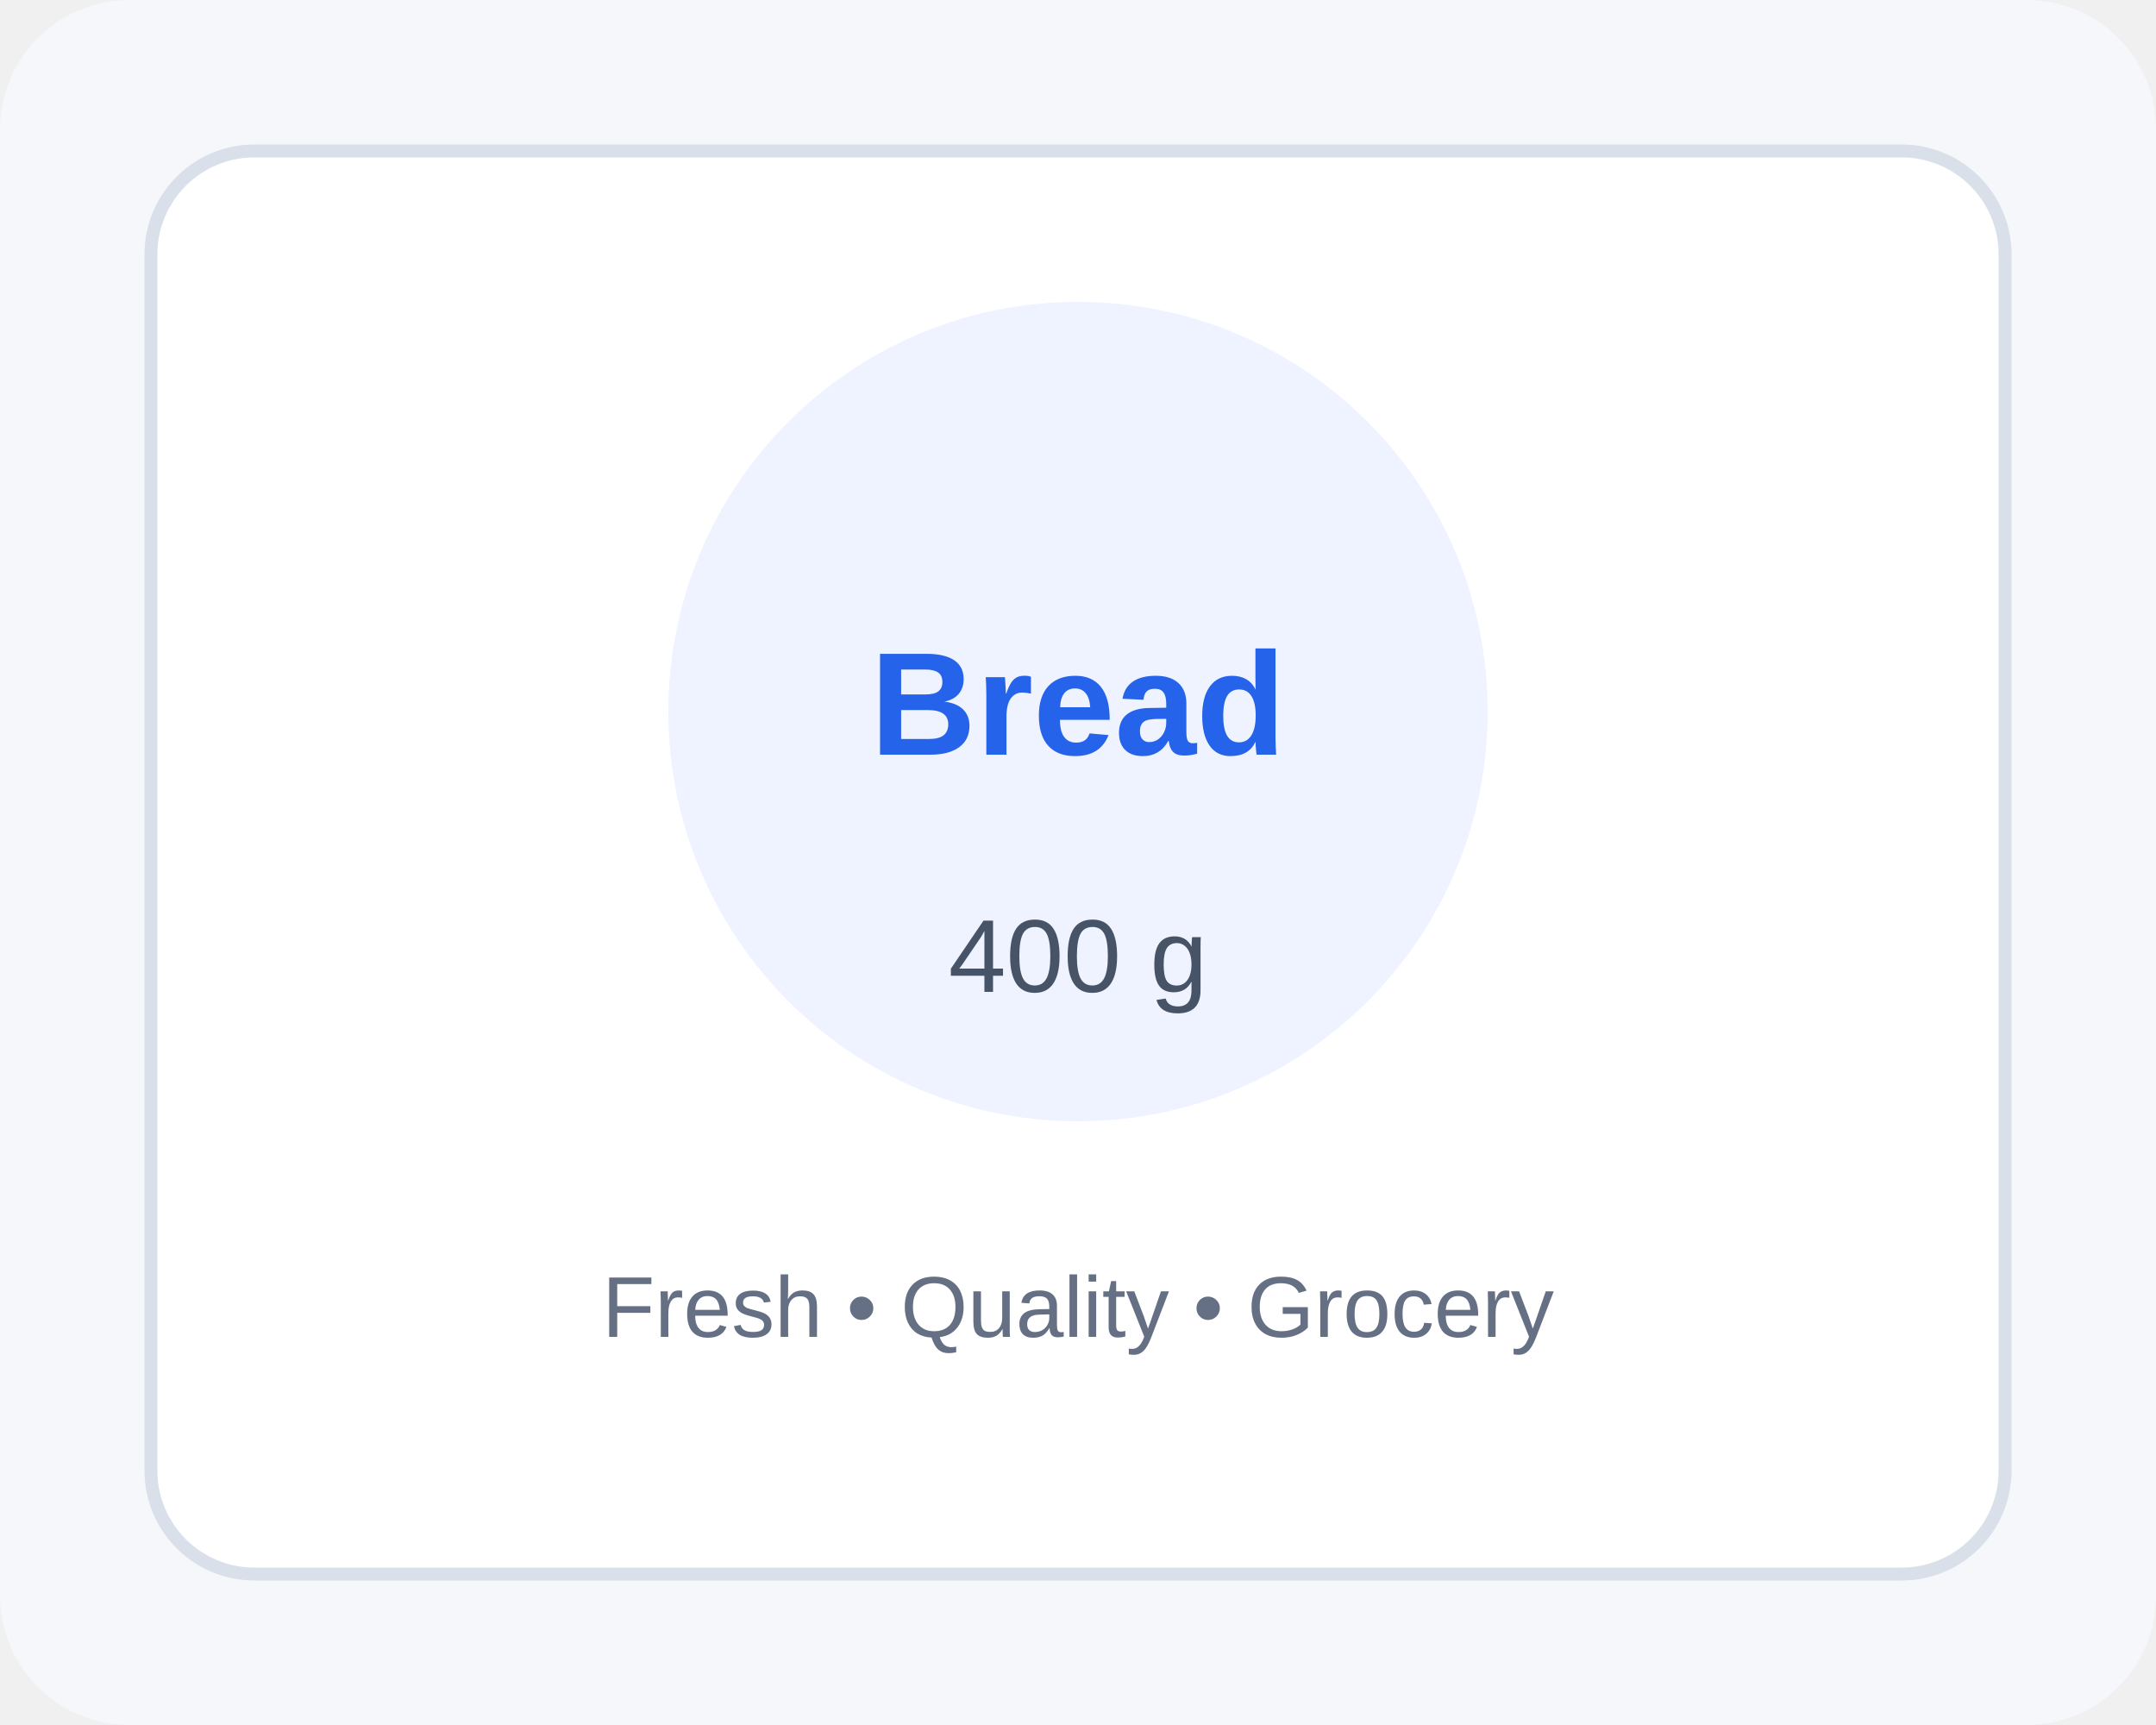
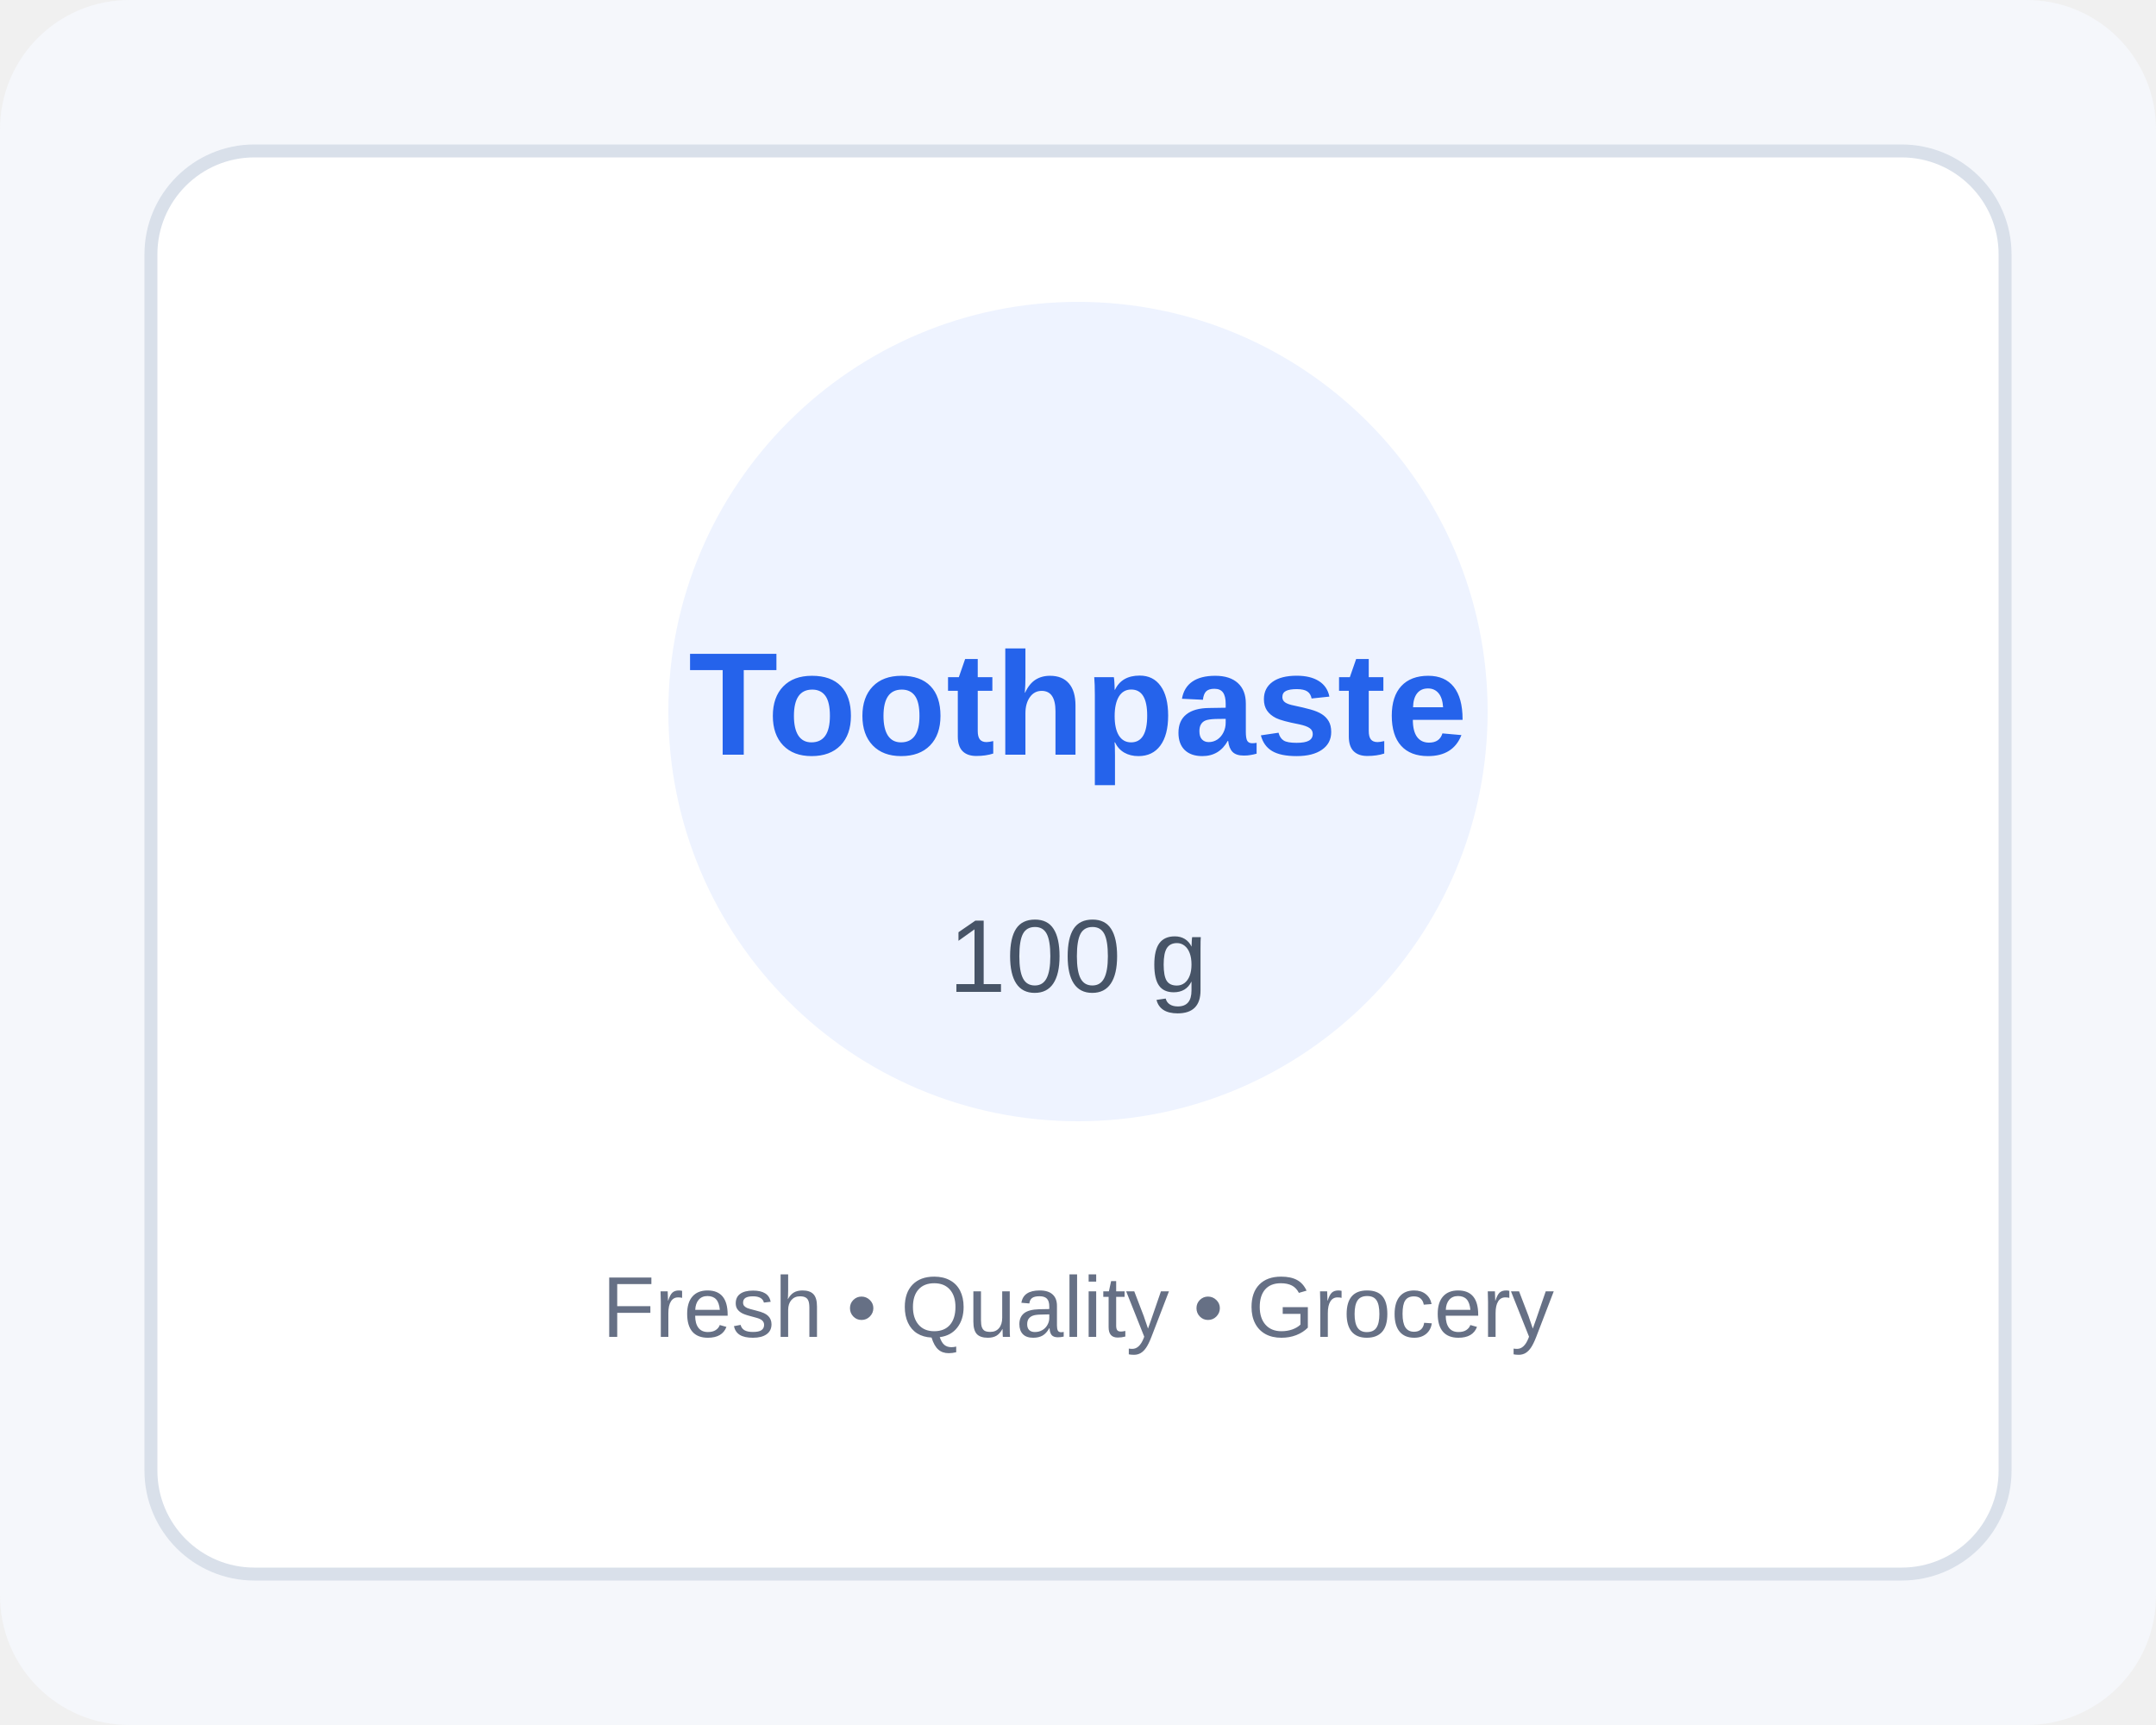
<svg xmlns="http://www.w3.org/2000/svg" width="500" height="400" viewBox="0 0 500 400">
  <rect width="500" height="400" rx="30" fill="#f5f7fb" />
  <rect x="35" y="35" width="430" height="330" rx="24" fill="white" stroke="#d9e0ea" stroke-width="3" />
  <circle cx="250" cy="165" r="95" fill="#eef3ff" />
-   <text x="250" y="175" text-anchor="middle" font-family="Arial" font-size="34" font-weight="bold" fill="#2563eb">Bread</text>
-   <text x="250" y="230" text-anchor="middle" font-family="Arial" font-size="24" fill="#475467">400 g</text>
+   <text x="250" y="175" text-anchor="middle" font-family="Arial" font-size="34" font-weight="bold" fill="#2563eb">Toothpaste</text>
+   <text x="250" y="230" text-anchor="middle" font-family="Arial" font-size="24" fill="#475467">100 g</text>
  <text x="250" y="310" text-anchor="middle" font-family="Arial" font-size="20" fill="#667085">Fresh • Quality • Grocery</text>
</svg>
